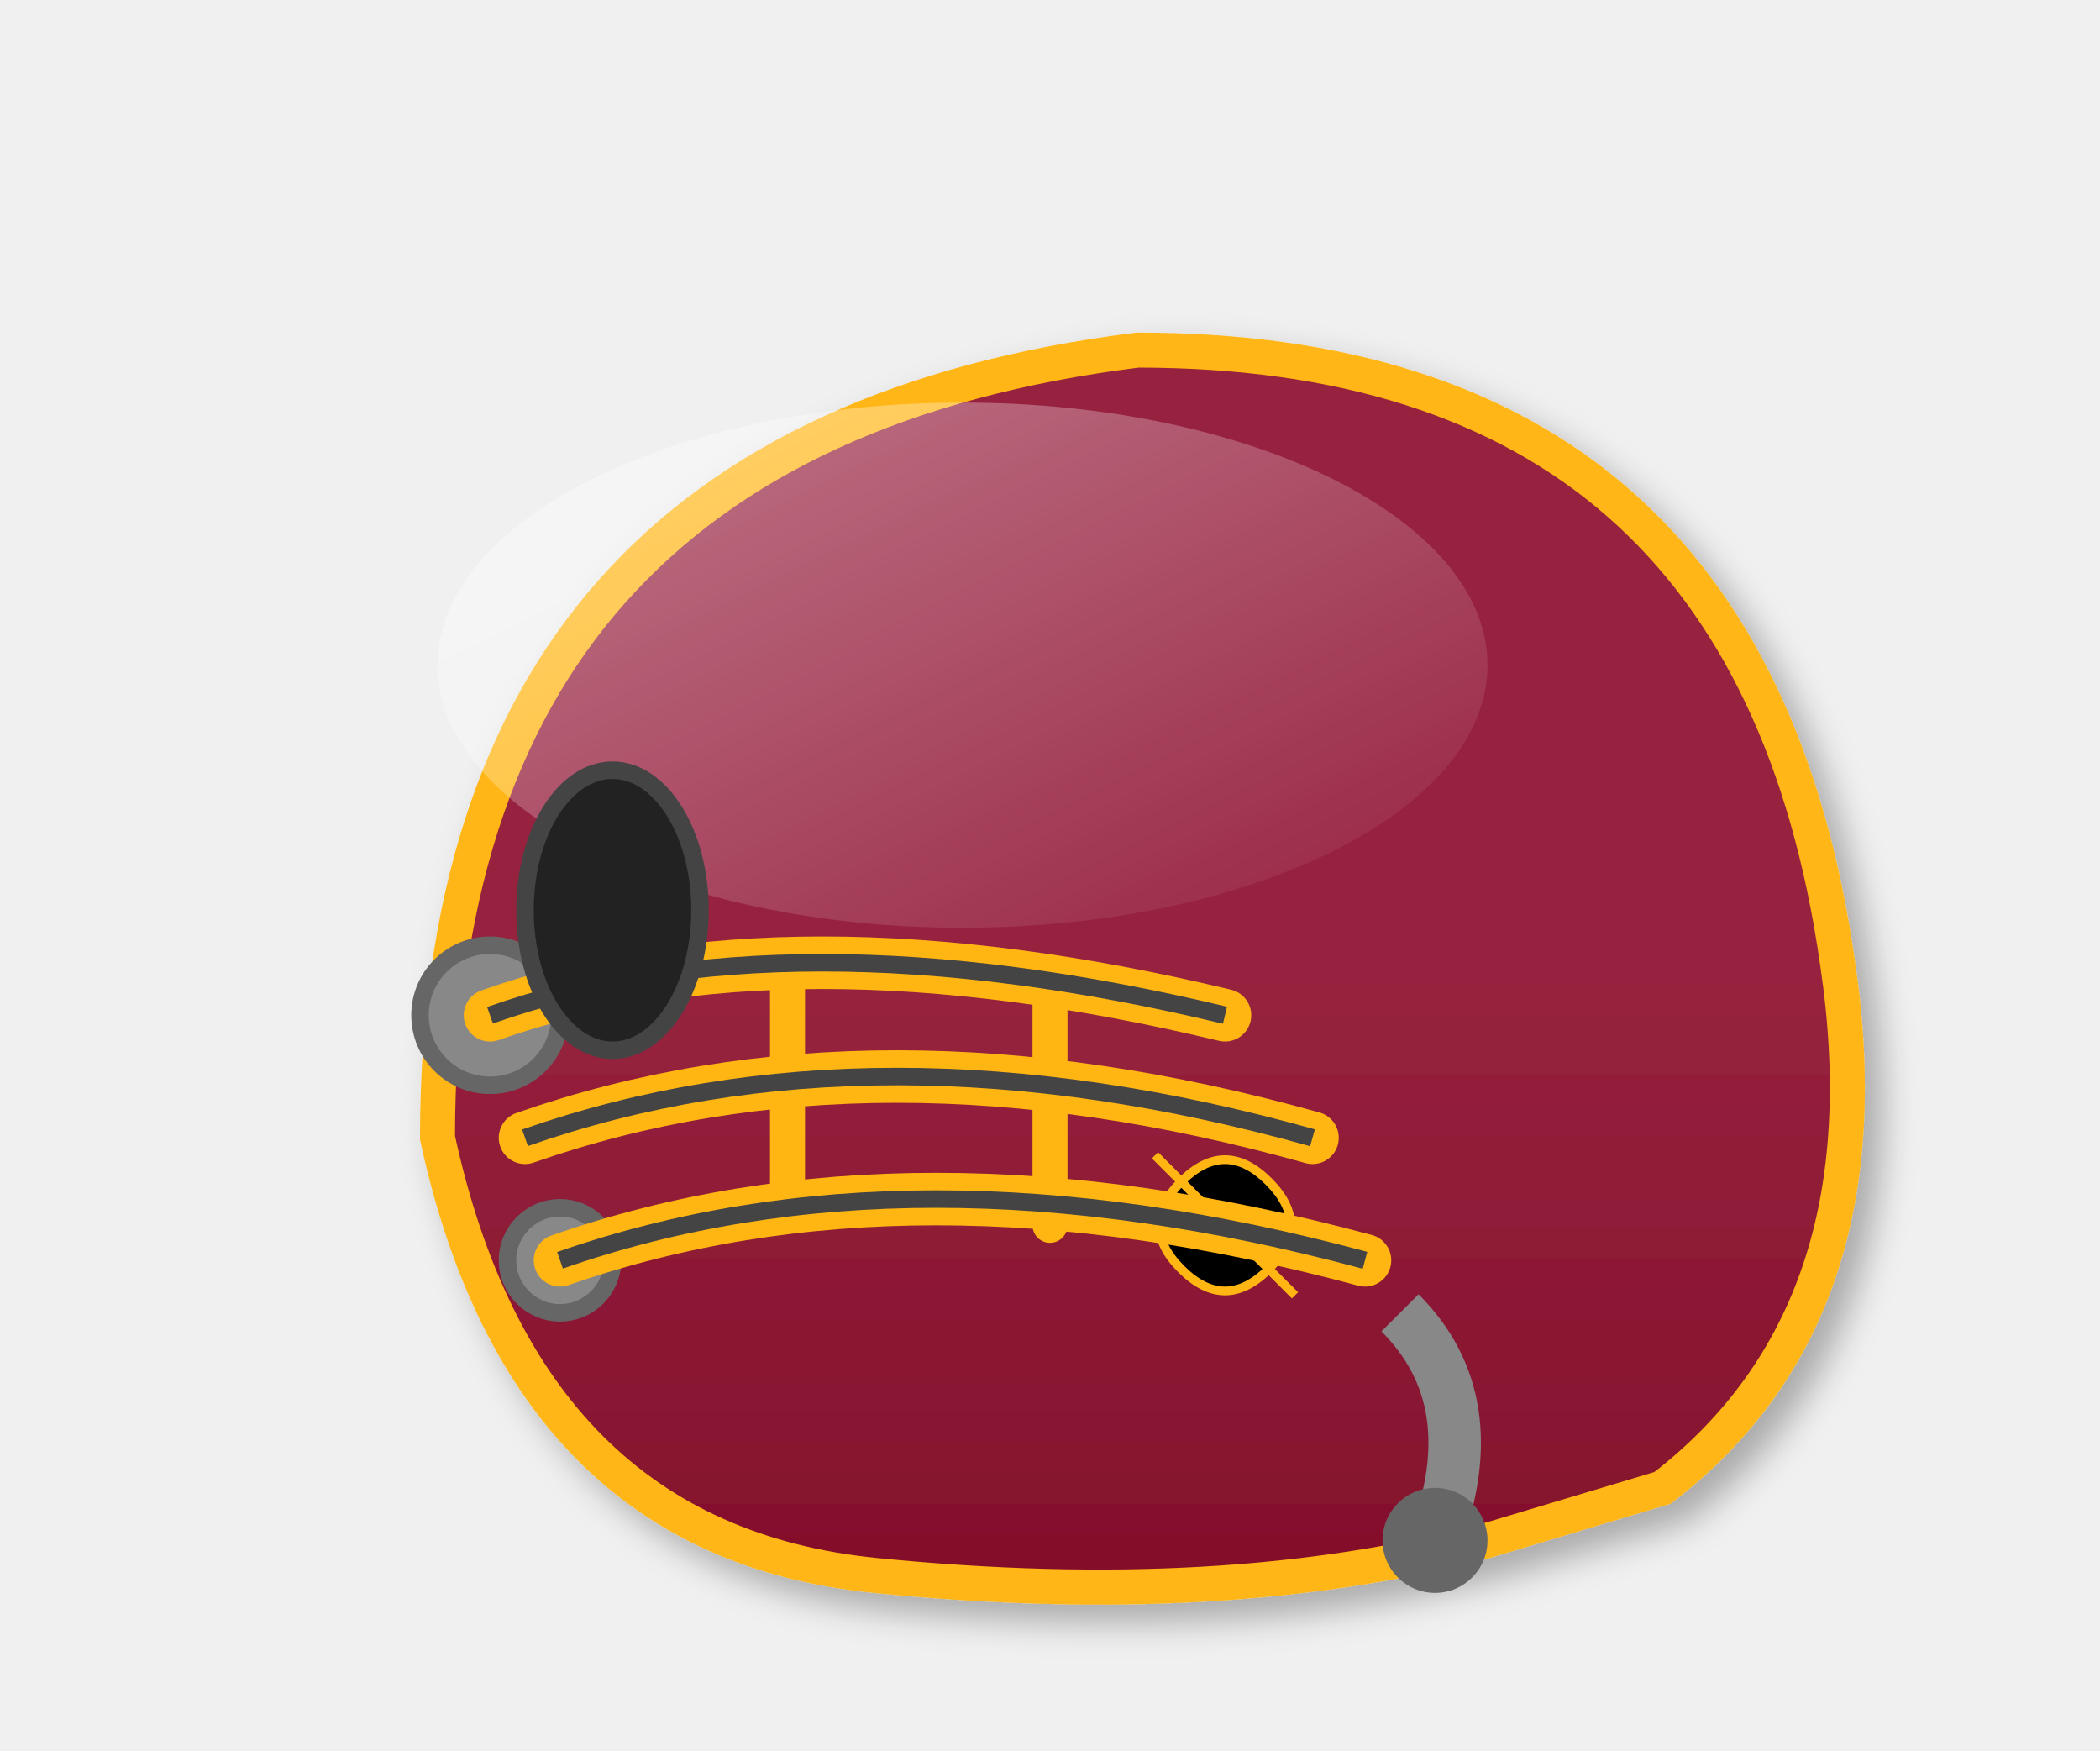
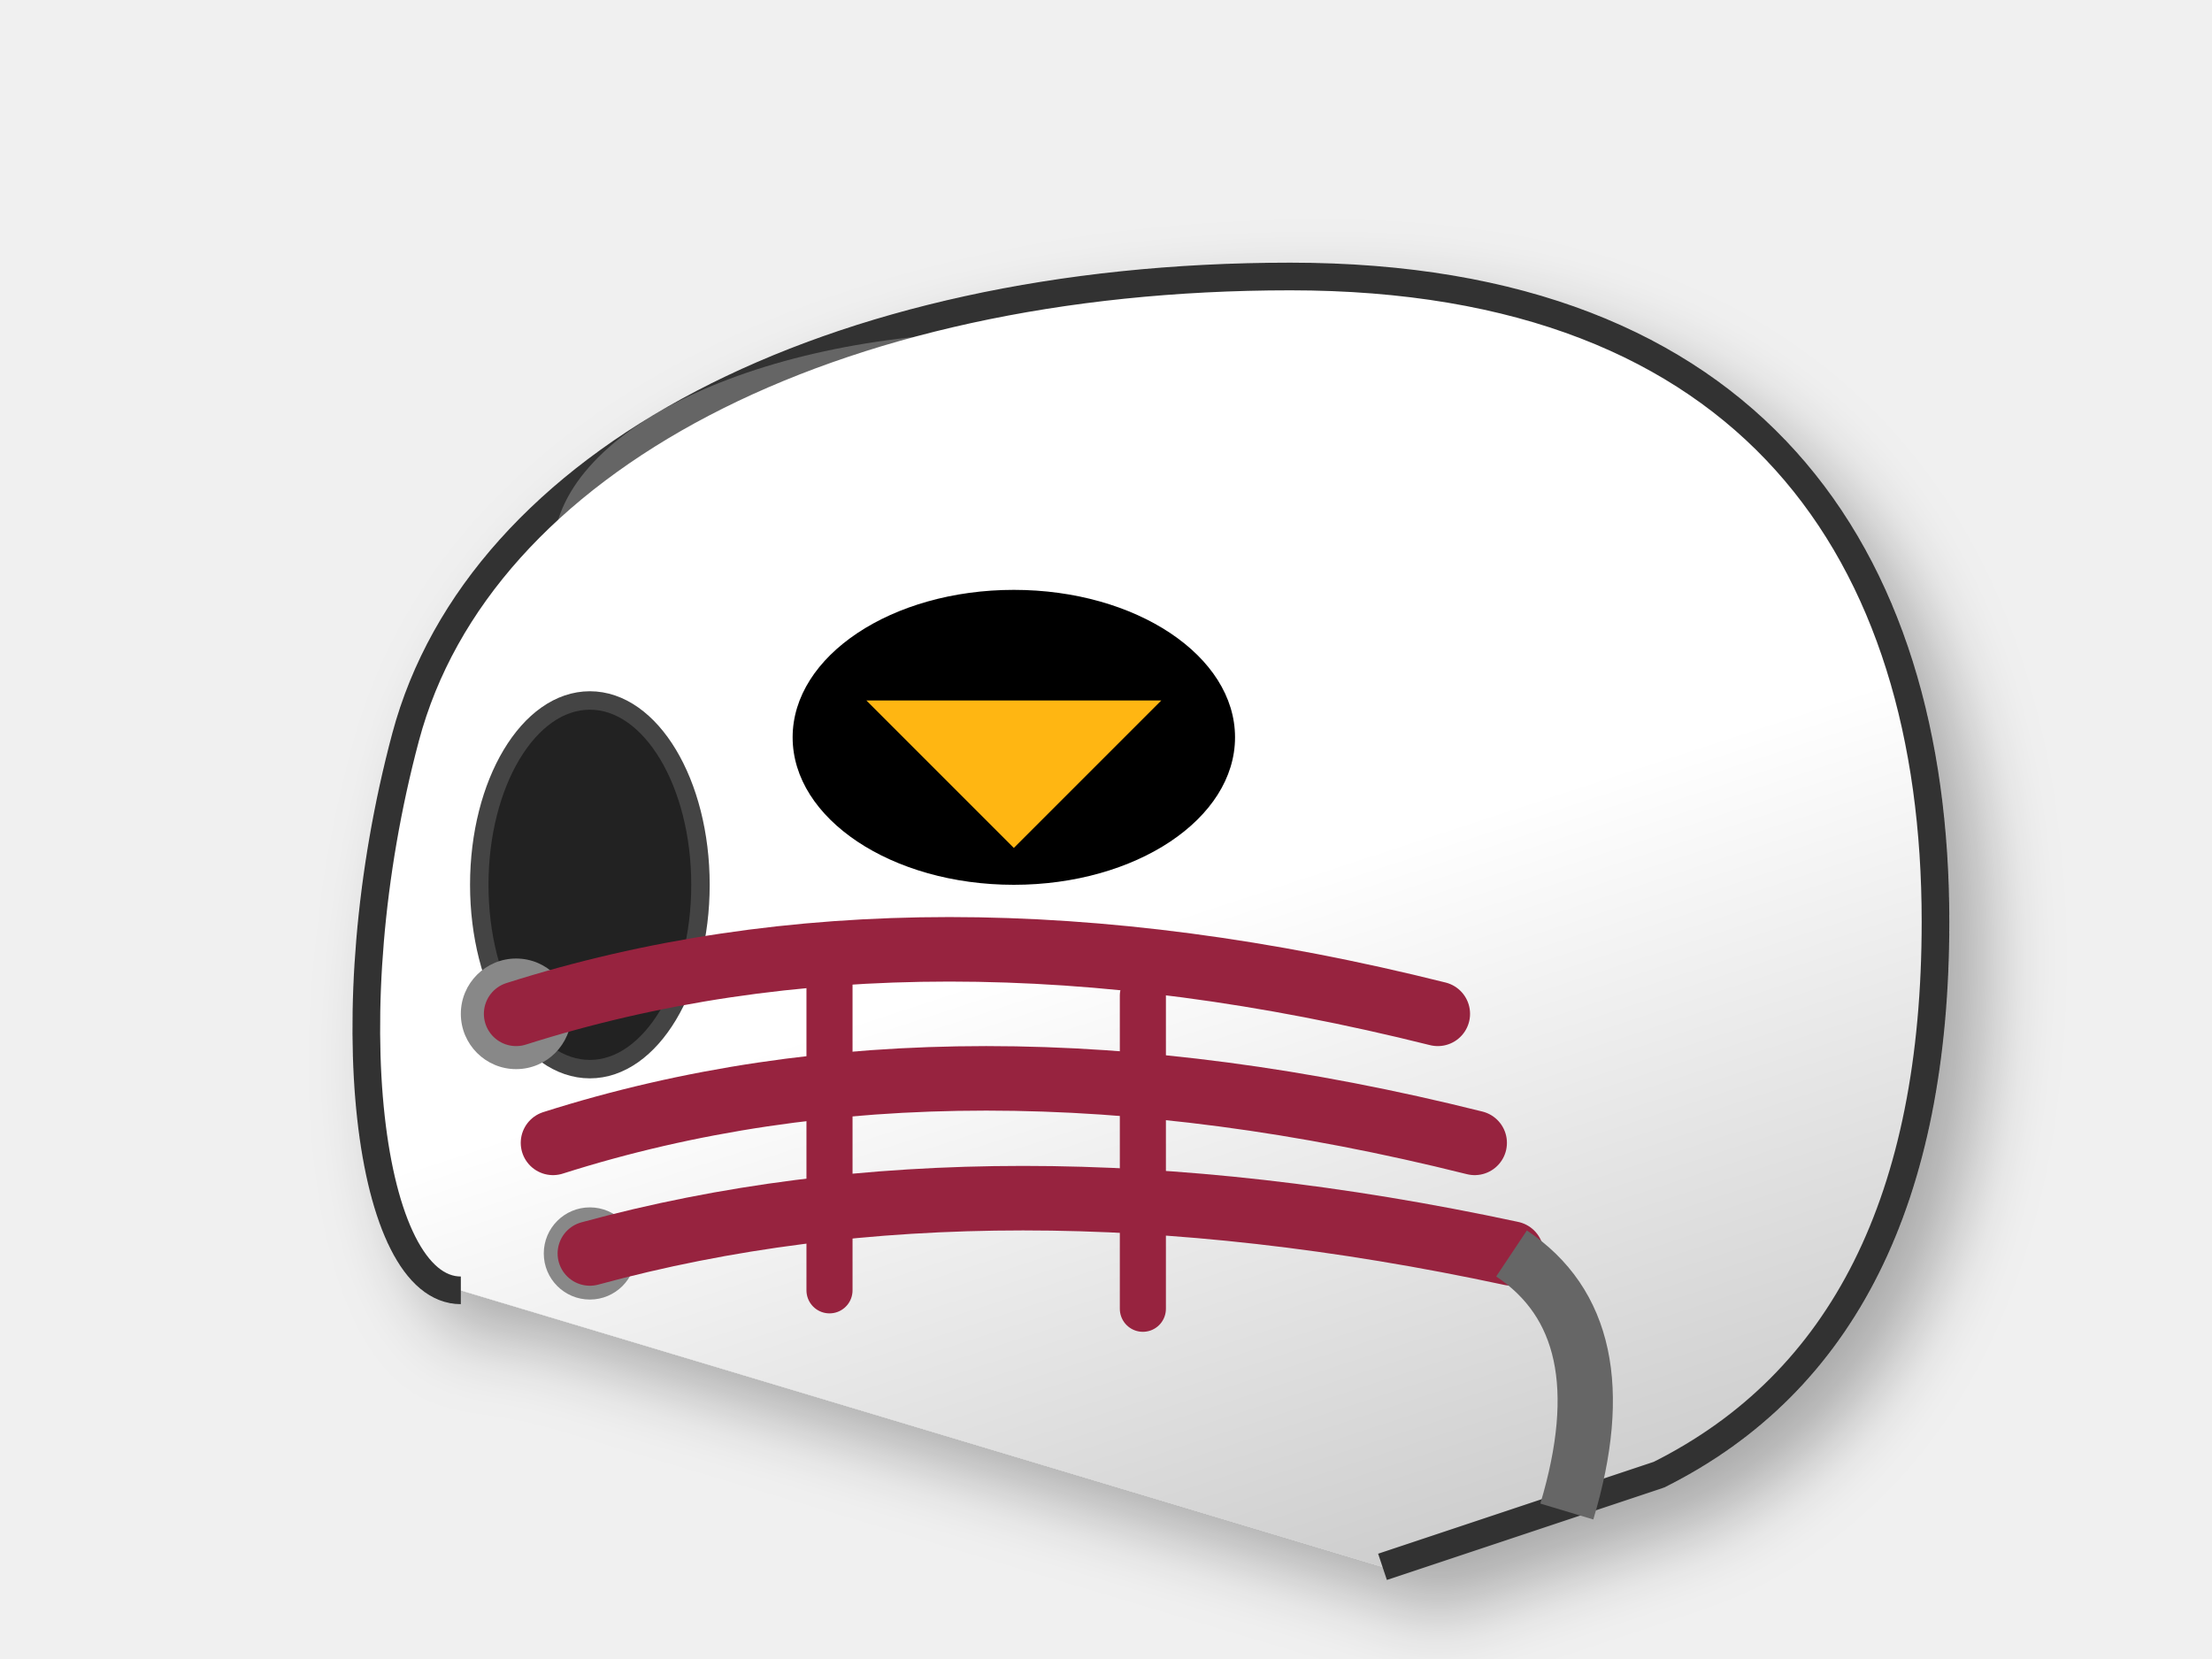
- <svg xmlns="http://www.w3.org/2000/svg" viewBox="0 0 120 100">
+ <svg xmlns="http://www.w3.org/2000/svg" viewBox="0 0 120 90">
  <defs>
-     <linearGradient id="helmetShellARI" x1="0%" y1="0%" x2="0%" y2="100%">
-       <stop offset="0%" style="stop-color:#97233F;stop-opacity:1" />
-       <stop offset="50%" style="stop-color:#97233F;stop-opacity:1" />
-       <stop offset="100%" style="stop-color:#830f2b;stop-opacity:1" />
-     </linearGradient>
-     <linearGradient id="helmetHighlightARI" x1="0%" y1="0%" x2="100%" y2="100%">
-       <stop offset="0%" style="stop-color:#ffffff;stop-opacity:0.4" />
-       <stop offset="100%" style="stop-color:#ffffff;stop-opacity:0" />
+     <linearGradient id="shellGradARI" x1="30%" y1="0%" x2="70%" y2="100%">
+       <stop offset="0%" style="stop-color:#ffffff;stop-opacity:1" />
+       <stop offset="50%" style="stop-color:#FFFFFF;stop-opacity:1" />
+       <stop offset="100%" style="stop-color:#cccccc;stop-opacity:1" />
    </linearGradient>
    <filter id="shadowARI" x="-20%" y="-20%" width="140%" height="140%">
-       <feDropShadow dx="1" dy="1" stdDeviation="1" flood-opacity="0.3" />
+       <feDropShadow dx="2" dy="2" stdDeviation="2" flood-opacity="0.3" />
    </filter>
  </defs>
-   <path d="M 25 65 Q 25 25 65 20 Q 100 20 105 55 Q 108 75 95 85 L 85 88 Q 70 92 50 90 Q 30 88 25 65 Z" fill="url(#helmetShellARI)" stroke="#FFB612" stroke-width="2" filter="url(#shadowARI)" />
-   <ellipse cx="55" cy="38" rx="30" ry="15" fill="url(#helmetHighlightARI)" />
-   <g transform="translate(45, 45) scale(0.5)">
-     <path d="M 45 55 Q 40 50 45 45 Q 50 40 55 45 Q 60 50 55 55 Q 50 60 45 55 M 42 42 L 58 58" fill="#000000" stroke="#FFB612" stroke-width="1" />
+   <path d="M 25 70 C 20 70 18 55 22 40 C 26 25 45 15 70 15 C 95 15 105 30 105 50 C 105 65 100 75 90 80 L 75 85" fill="url(#shellGradARI)" stroke="#333333" stroke-width="1.5" filter="url(#shadowARI)" />
+   <ellipse cx="55" cy="30" rx="25" ry="12" fill="#FFFFFF" opacity="0.25" />
+   <ellipse cx="55" cy="40" rx="12" ry="8" fill="#000000" />
+   <path d="M 47 38 L 63 38 L 55 46 Z" fill="#FFB612" />
+   <ellipse cx="32" cy="48" rx="6" ry="10" fill="#222222" stroke="#444444" stroke-width="1" />
+   <circle cx="28" cy="55" r="3" fill="#888888" />
+   <circle cx="32" cy="68" r="2.5" fill="#888888" />
+   <g stroke="#97233F" stroke-width="3.5" fill="none" stroke-linecap="round">
+     <path d="M 28 55 Q 50 48 78 55" />
+     <path d="M 30 62 Q 52 55 80 62" />
+     <path d="M 32 68 Q 54 62 82 68" />
+     <path d="M 45 52 L 45 70" stroke-width="2.5" />
+     <path d="M 62 54 L 62 71" stroke-width="2.5" />
  </g>
-   <circle cx="28" cy="58" r="4" fill="#888888" stroke="#666666" stroke-width="1" />
-   <circle cx="32" cy="72" r="3" fill="#888888" stroke="#666666" stroke-width="1" />
-   <g stroke="#FFB612" stroke-width="3" fill="none" stroke-linecap="round">
-     <path d="M 28 58 Q 45 52 70 58" />
-     <path d="M 30 65 Q 50 58 75 65" />
-     <path d="M 32 72 Q 52 65 78 72" />
-     <path d="M 45 55 L 45 68" stroke-width="2" />
-     <path d="M 60 57 L 60 70" stroke-width="2" />
-   </g>
-   <path d="M 28 58 Q 45 52 70 58" stroke="#444444" stroke-width="1" fill="none" />
-   <path d="M 30 65 Q 50 58 75 65" stroke="#444444" stroke-width="1" fill="none" />
-   <path d="M 32 72 Q 52 65 78 72" stroke="#444444" stroke-width="1" fill="none" />
-   <ellipse cx="35" cy="52" rx="5" ry="8" fill="#222222" stroke="#444444" stroke-width="1" />
-   <path d="M 80 75 Q 85 80 82 88" stroke="#888888" stroke-width="3" fill="none" />
-   <circle cx="82" cy="88" r="3" fill="#666666" />
+   <path d="M 82 68 Q 88 72 85 82" stroke="#666666" stroke-width="3" fill="none" />
</svg>
